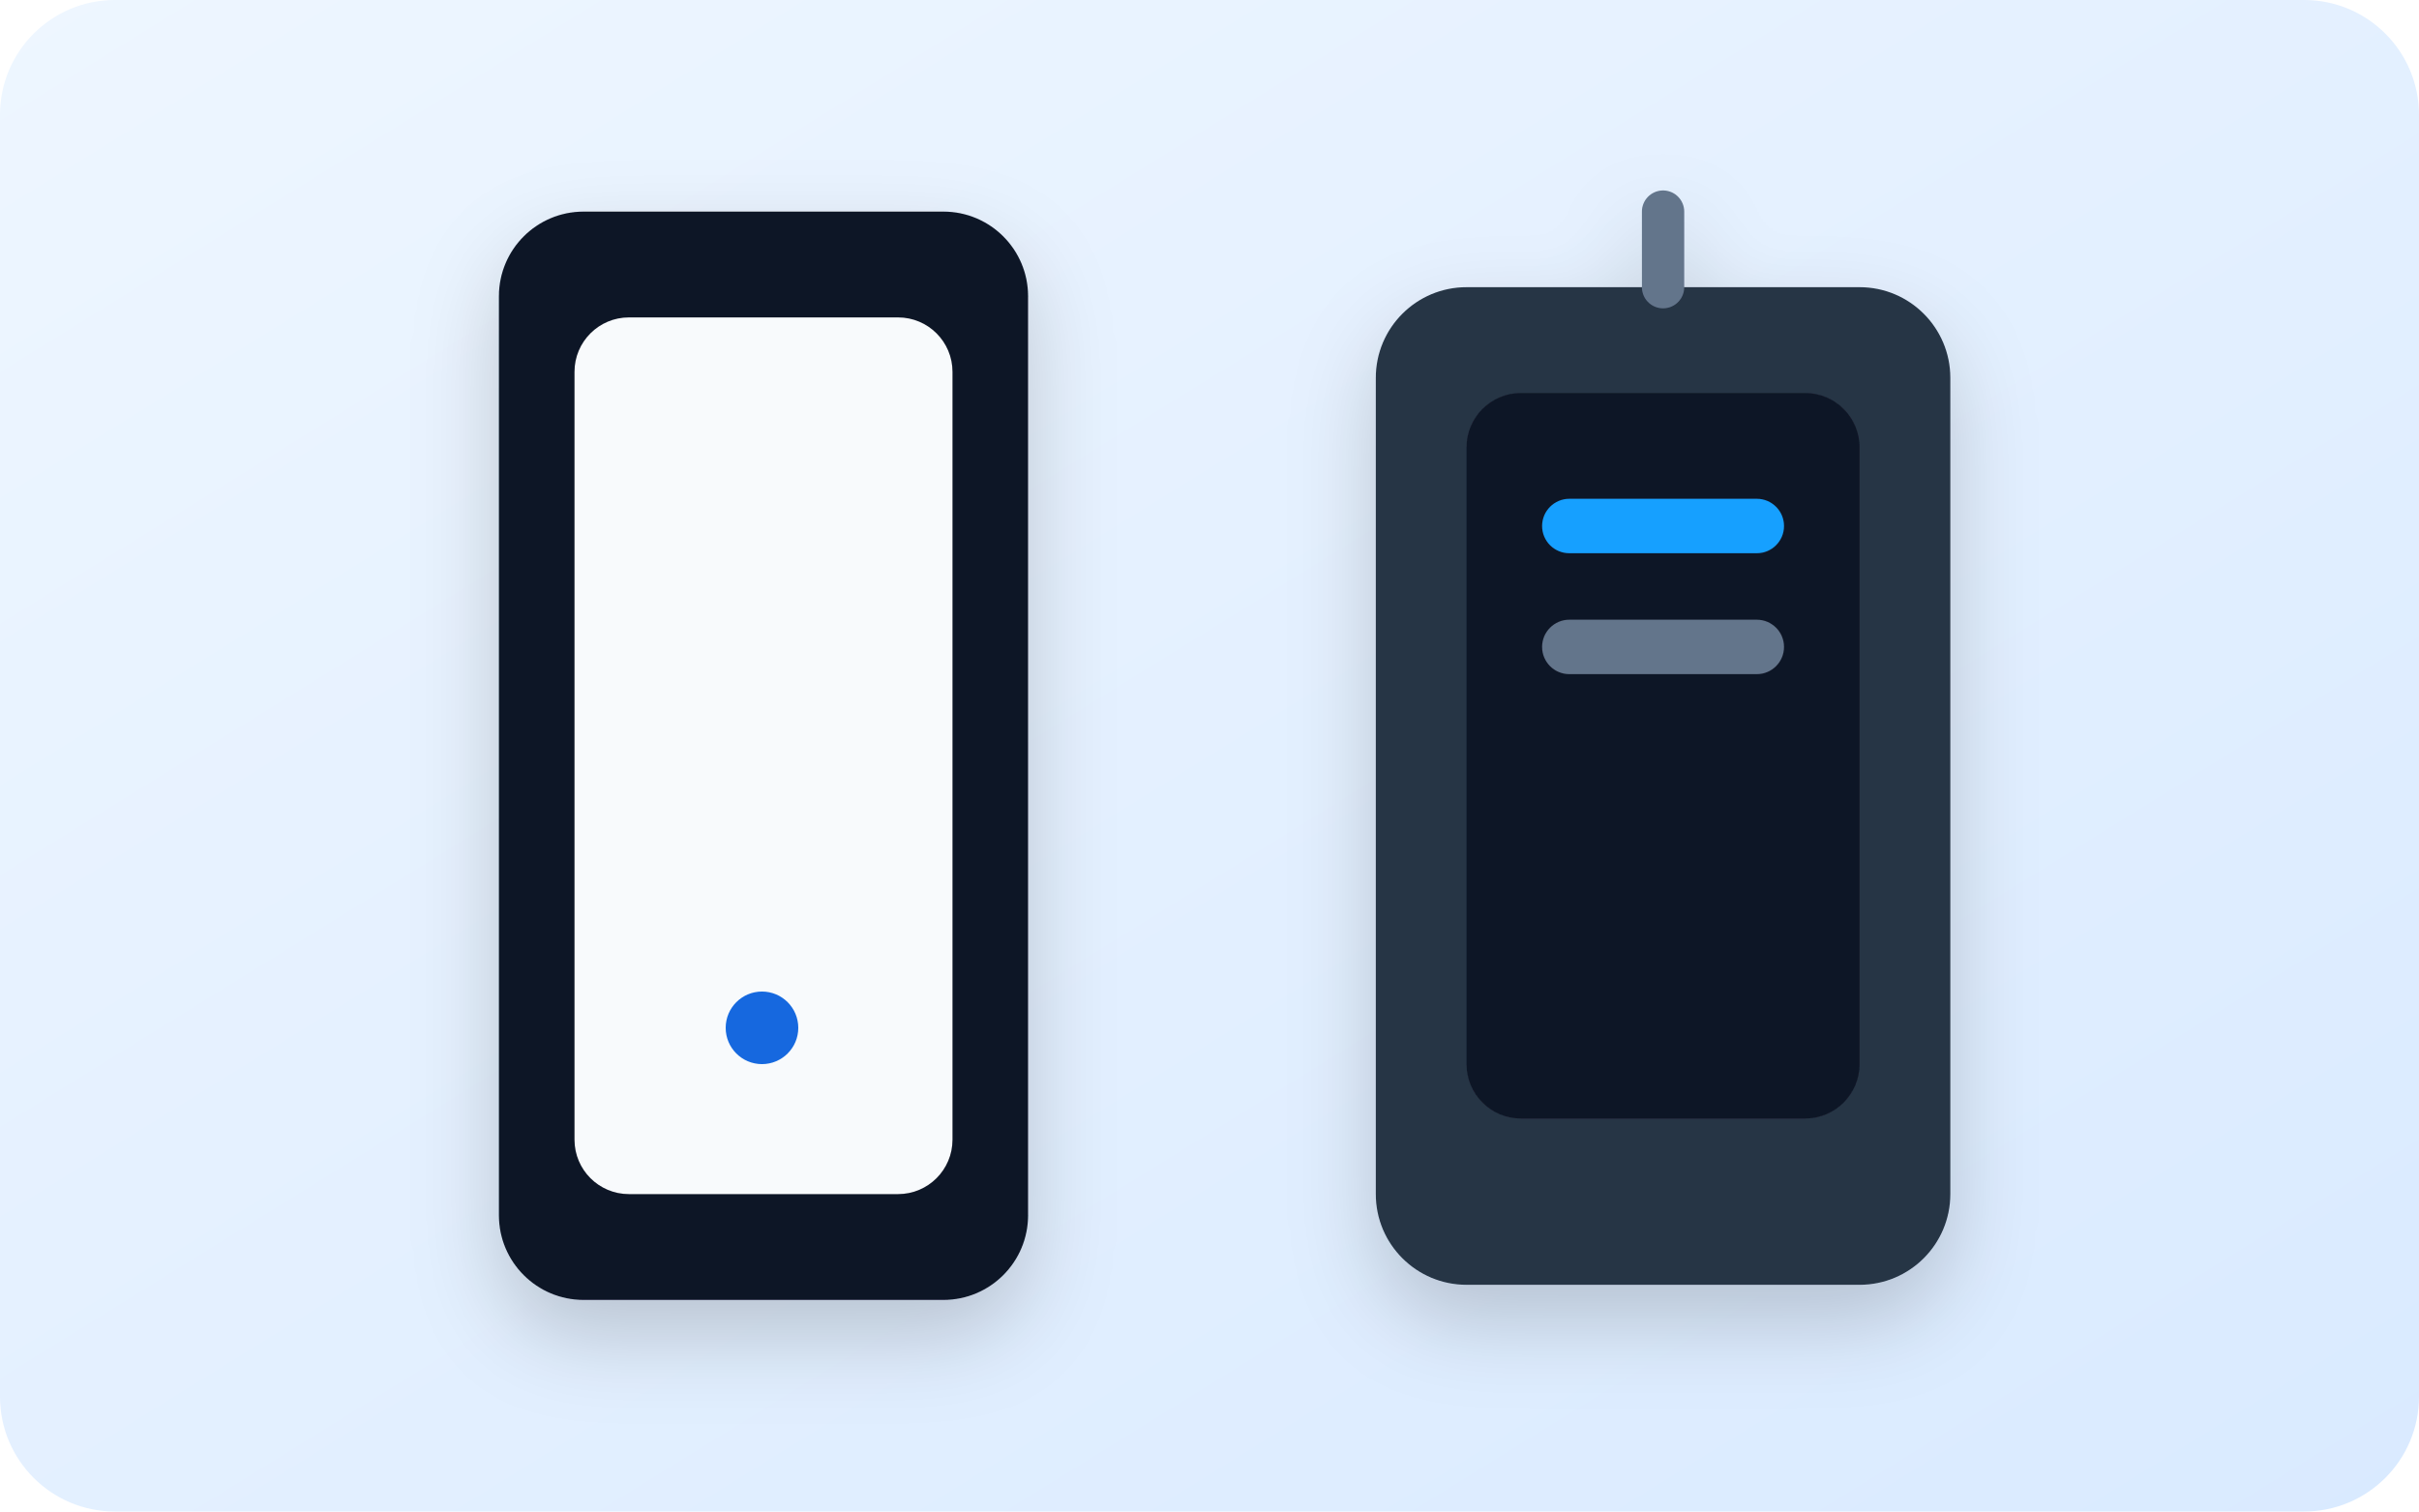
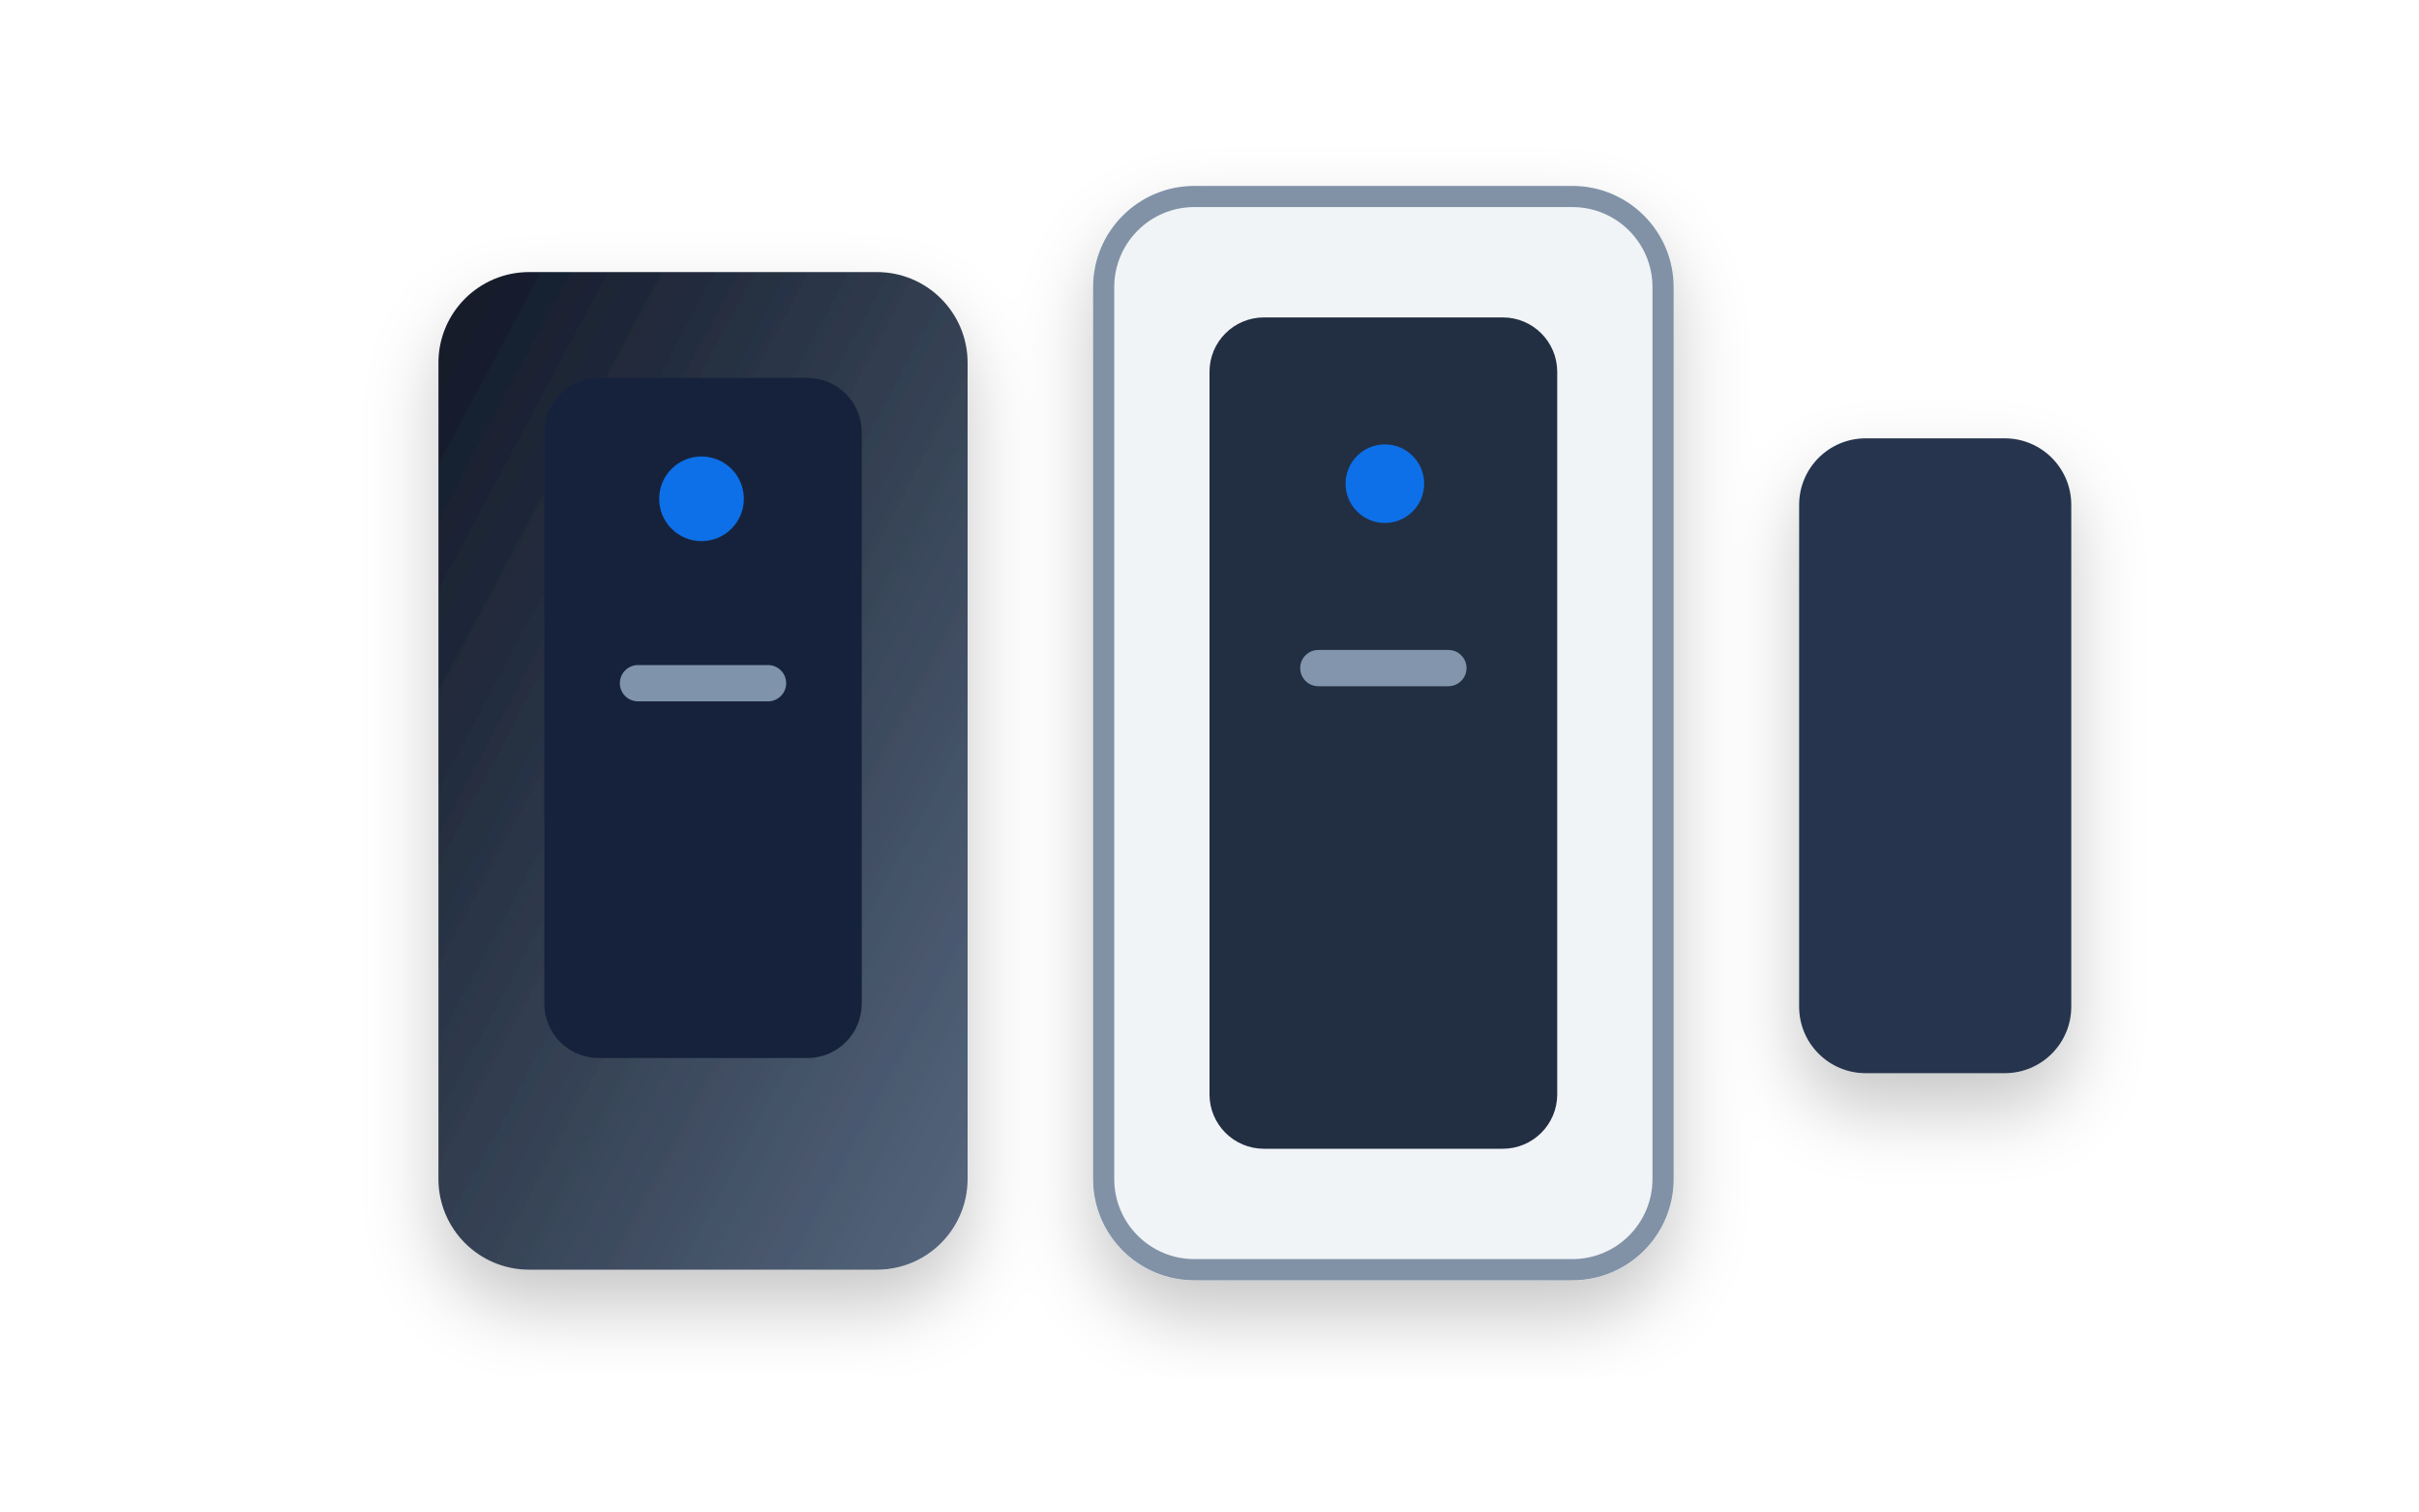
<svg xmlns="http://www.w3.org/2000/svg" viewBox="0 0 800 500" role="img">
  <defs>
-     <linearGradient id="bg" x1="0" y1="0" x2="1" y2="1">
-       <stop offset="0" stop-color="#eef6ff" />
-       <stop offset="1" stop-color="#d9eaff" />
+     <linearGradient id="g" x1="0" y1="0" x2="1" y2="1">
+       <stop stop-color="#111827" />
+       <stop offset="1" stop-color="#56677e" />
    </linearGradient>
-     <filter id="shadow" x="-30%" y="-30%" width="160%" height="160%">
-       <feDropShadow dx="0" dy="12" stdDeviation="14" flood-opacity=".18" />
+     <filter id="s">
+       <feDropShadow dx="0" dy="12" stdDeviation="12" flood-opacity=".22" />
    </filter>
  </defs>
-   <rect width="800" height="500" rx="38" fill="url(#bg)" />
-   <g filter="url(#shadow)">
-     <rect x="165" y="70" width="175" height="360" rx="28" fill="#111827" />
-     <rect x="190" y="105" width="125" height="290" rx="18" fill="#f8fafc" />
-     <circle cx="252" cy="340" r="12" fill="#1268df" />
-     <rect x="455" y="95" width="190" height="330" rx="30" fill="#263445" />
-     <rect x="485" y="130" width="130" height="240" rx="18" fill="#111827" />
-     <rect x="510" y="165" width="80" height="18" rx="9" fill="#19a0ff" />
-     <rect x="510" y="205" width="80" height="18" rx="9" fill="#64748b" />
-     <path d="M550 95v-25" stroke="#64748b" stroke-width="14" stroke-linecap="round" />
+   <g filter="url(#s)">
+     <rect x="145" y="90" width="175" height="330" rx="30" fill="url(#g)" />
+     <rect x="180" y="125" width="105" height="225" rx="18" fill="#17243a" />
+     <circle cx="232" cy="165" r="14" fill="#0d6fe8" />
+     <rect x="205" y="220" width="55" height="12" rx="6" fill="#7f93ab" />
+     <rect x="365" y="65" width="185" height="355" rx="30" fill="#f1f4f7" stroke="#8192a7" stroke-width="7" />
+     <rect x="400" y="105" width="115" height="275" rx="18" fill="#222f42" />
+     <circle cx="458" cy="160" r="13" fill="#0d6fe8" />
+     <rect x="430" y="215" width="55" height="12" rx="6" fill="#8295ad" />
+     <rect x="595" y="145" width="90" height="210" rx="22" fill="#26364d" />
  </g>
</svg>
